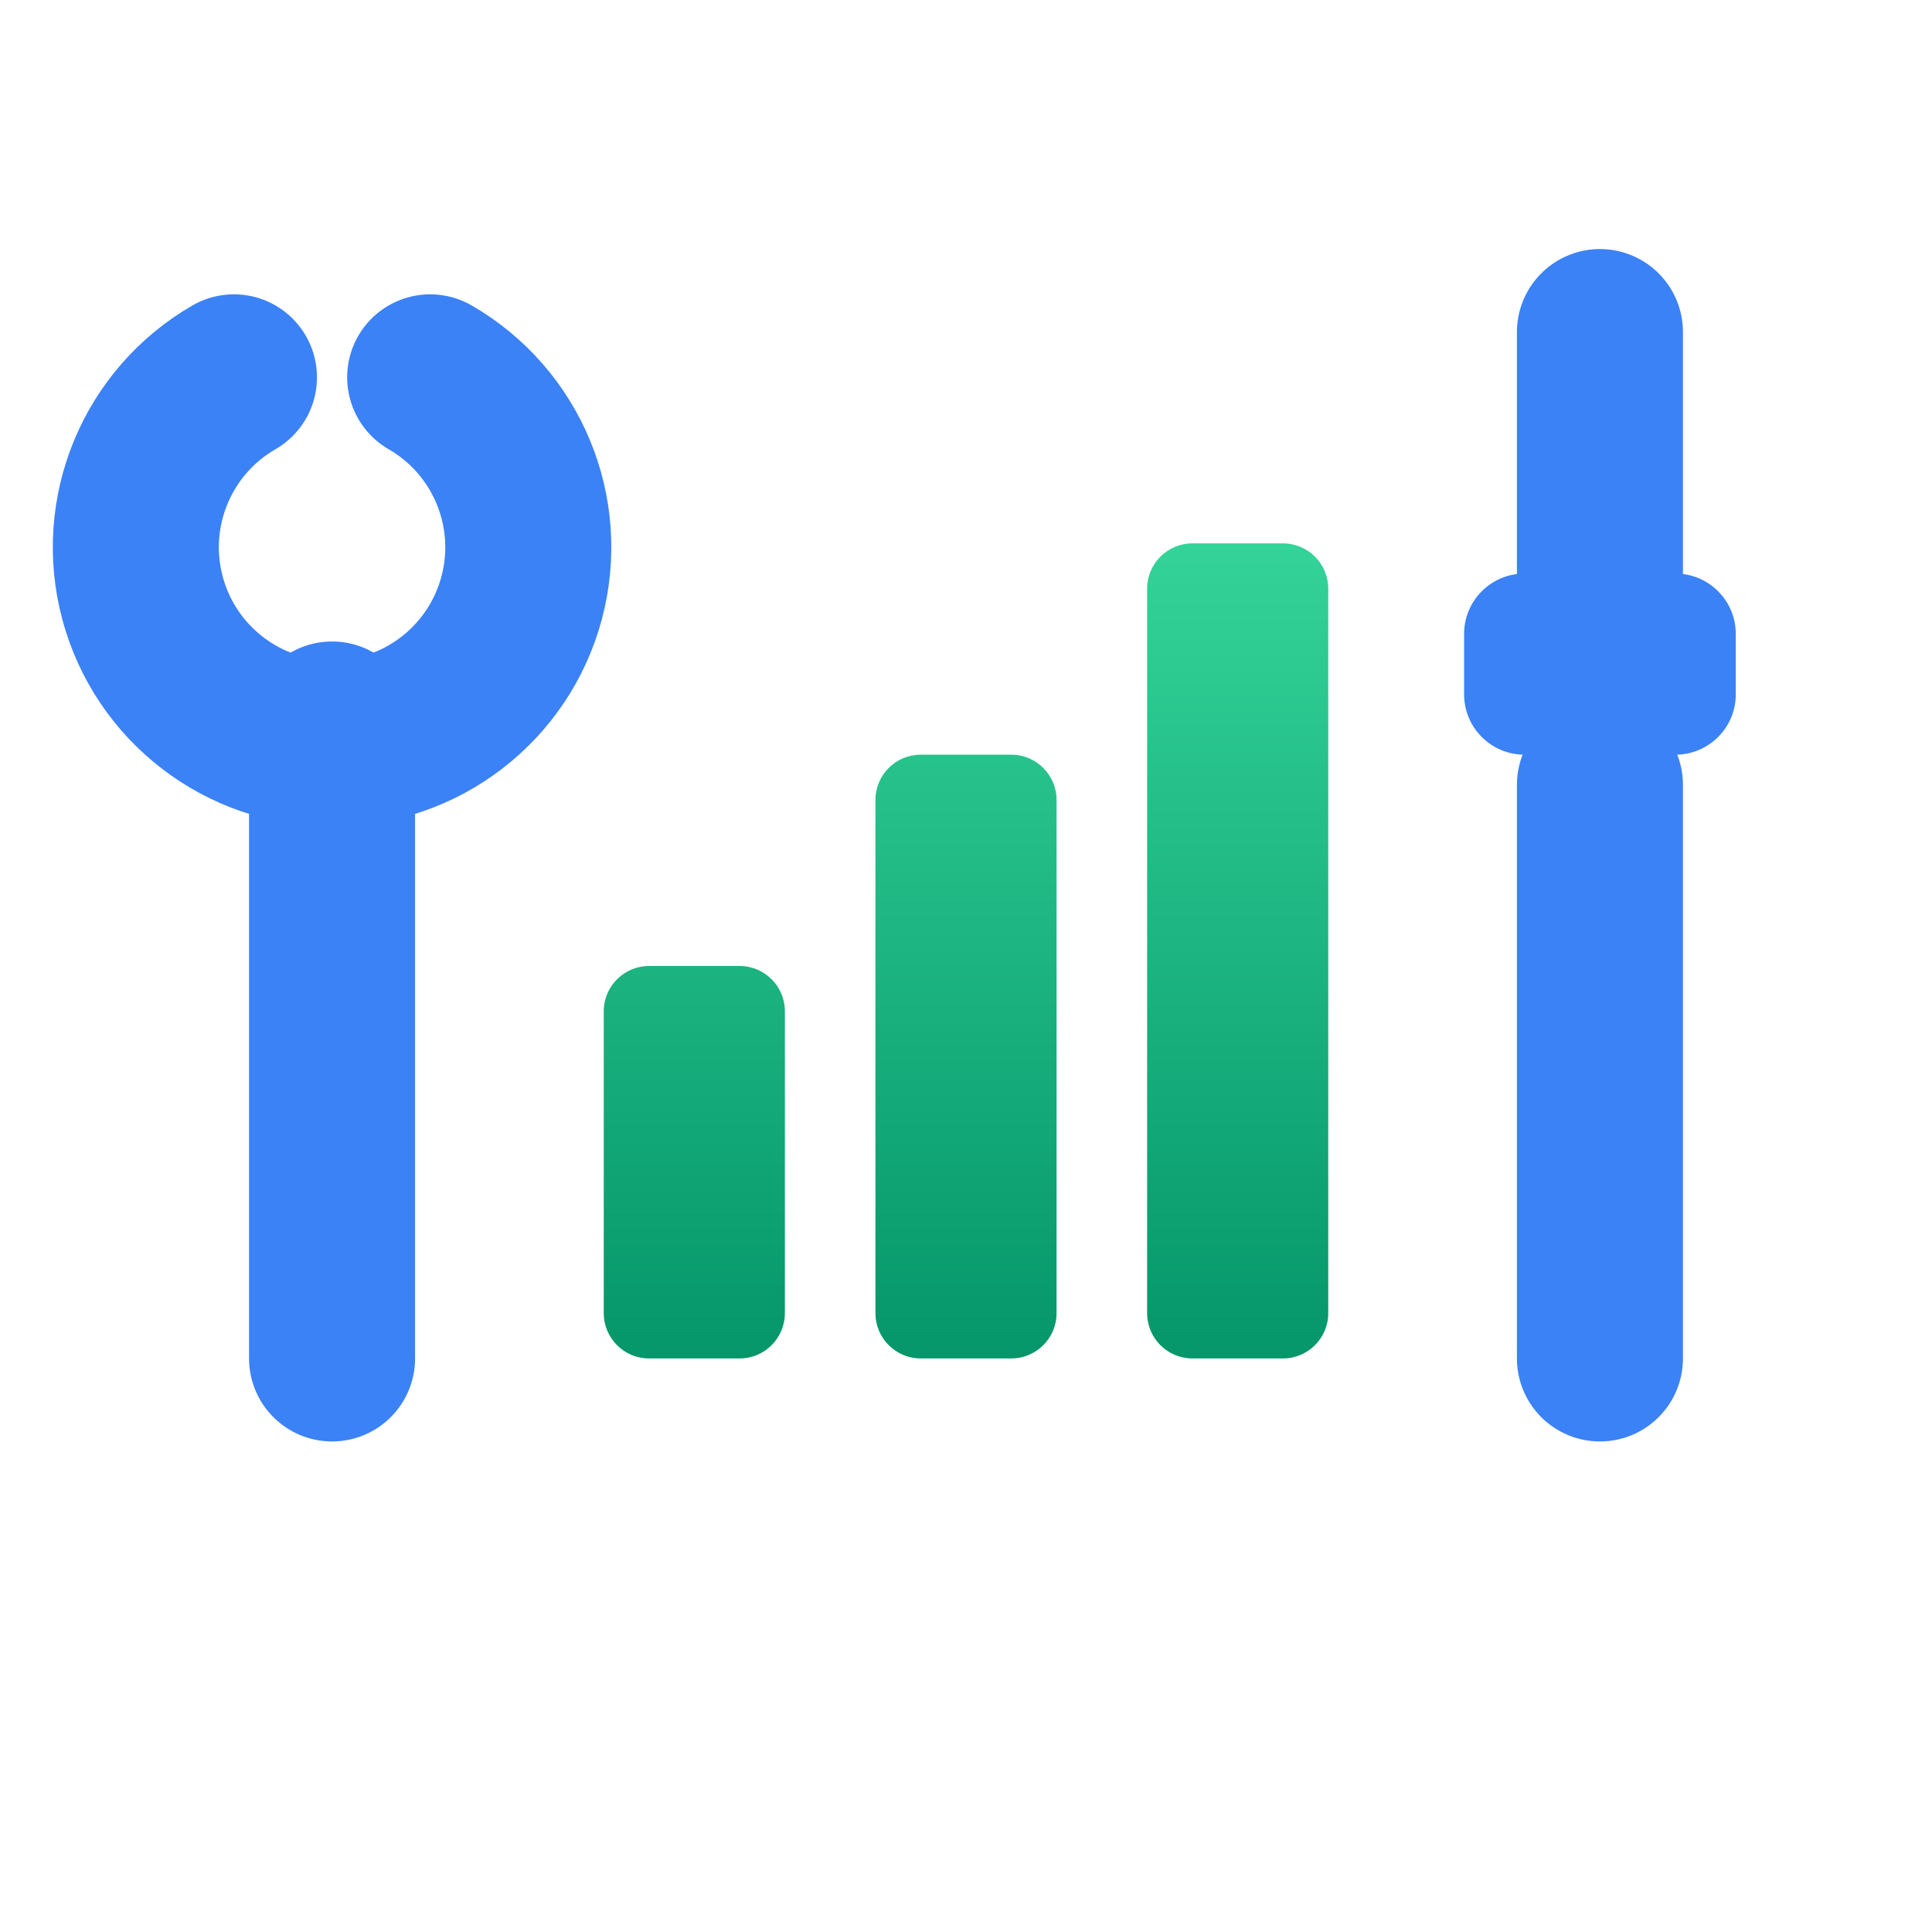
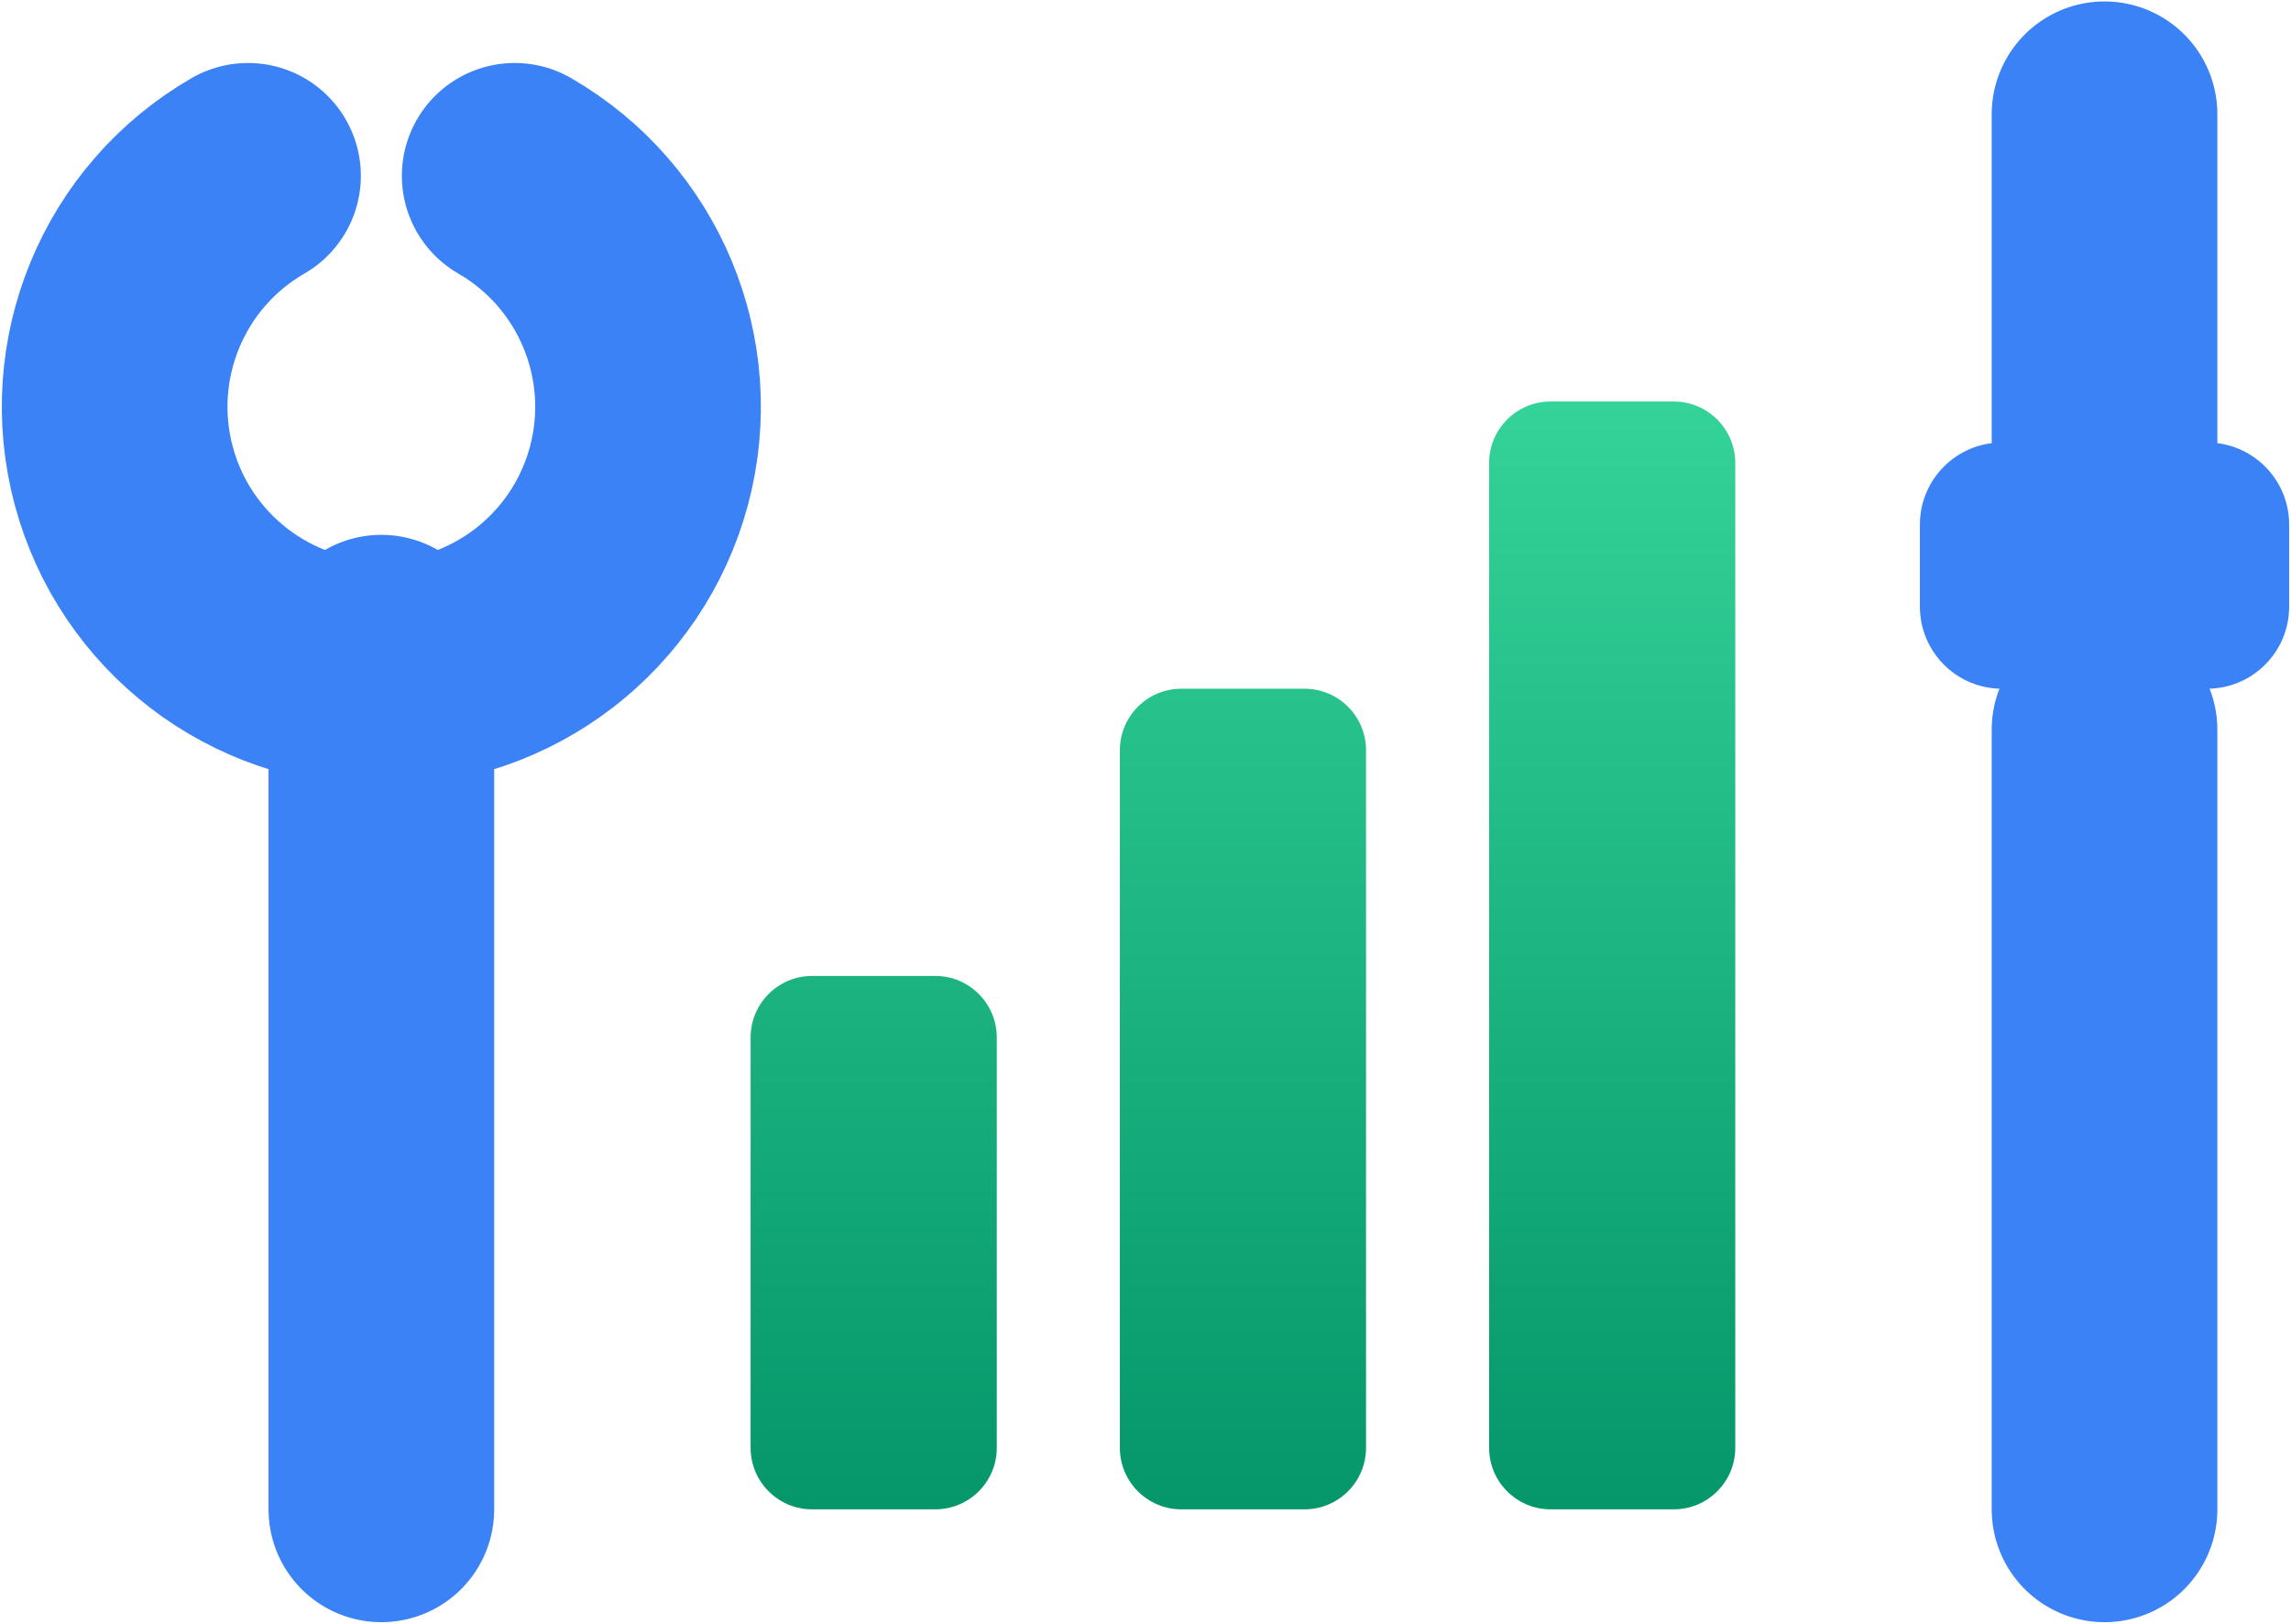
- <svg xmlns="http://www.w3.org/2000/svg" viewBox="0 0 128 128" aria-hidden="true">
+ <svg xmlns="http://www.w3.org/2000/svg" viewBox="3.41 16.43 111.68 79.15" aria-hidden="true">
  <defs>
    <linearGradient id="tooling-index-bars" gradientUnits="userSpaceOnUse" x1="0" y1="36" x2="0" y2="90">
      <stop offset="0" stop-color="#34d399" />
      <stop offset="1" stop-color="#059669" />
    </linearGradient>
  </defs>
  <g fill="none" stroke="#3b82f6" stroke-width="11" stroke-linecap="round" stroke-linejoin="round">
    <path d="M28.5,25 A13,13 0 1,1 15.5,25" />
    <path d="M22,48 L22,90" />
    <path d="M106,22 L106,40" />
    <path d="M106,52 L106,90" />
  </g>
  <g fill="#3b82f6">
    <rect x="97" y="38" width="18" height="12" rx="4" />
  </g>
  <g fill="url(#tooling-index-bars)">
    <rect x="40" y="64" width="12" height="26" rx="3" />
    <rect x="58" y="50" width="12" height="40" rx="3" />
    <rect x="76" y="36" width="12" height="54" rx="3" />
  </g>
</svg>
